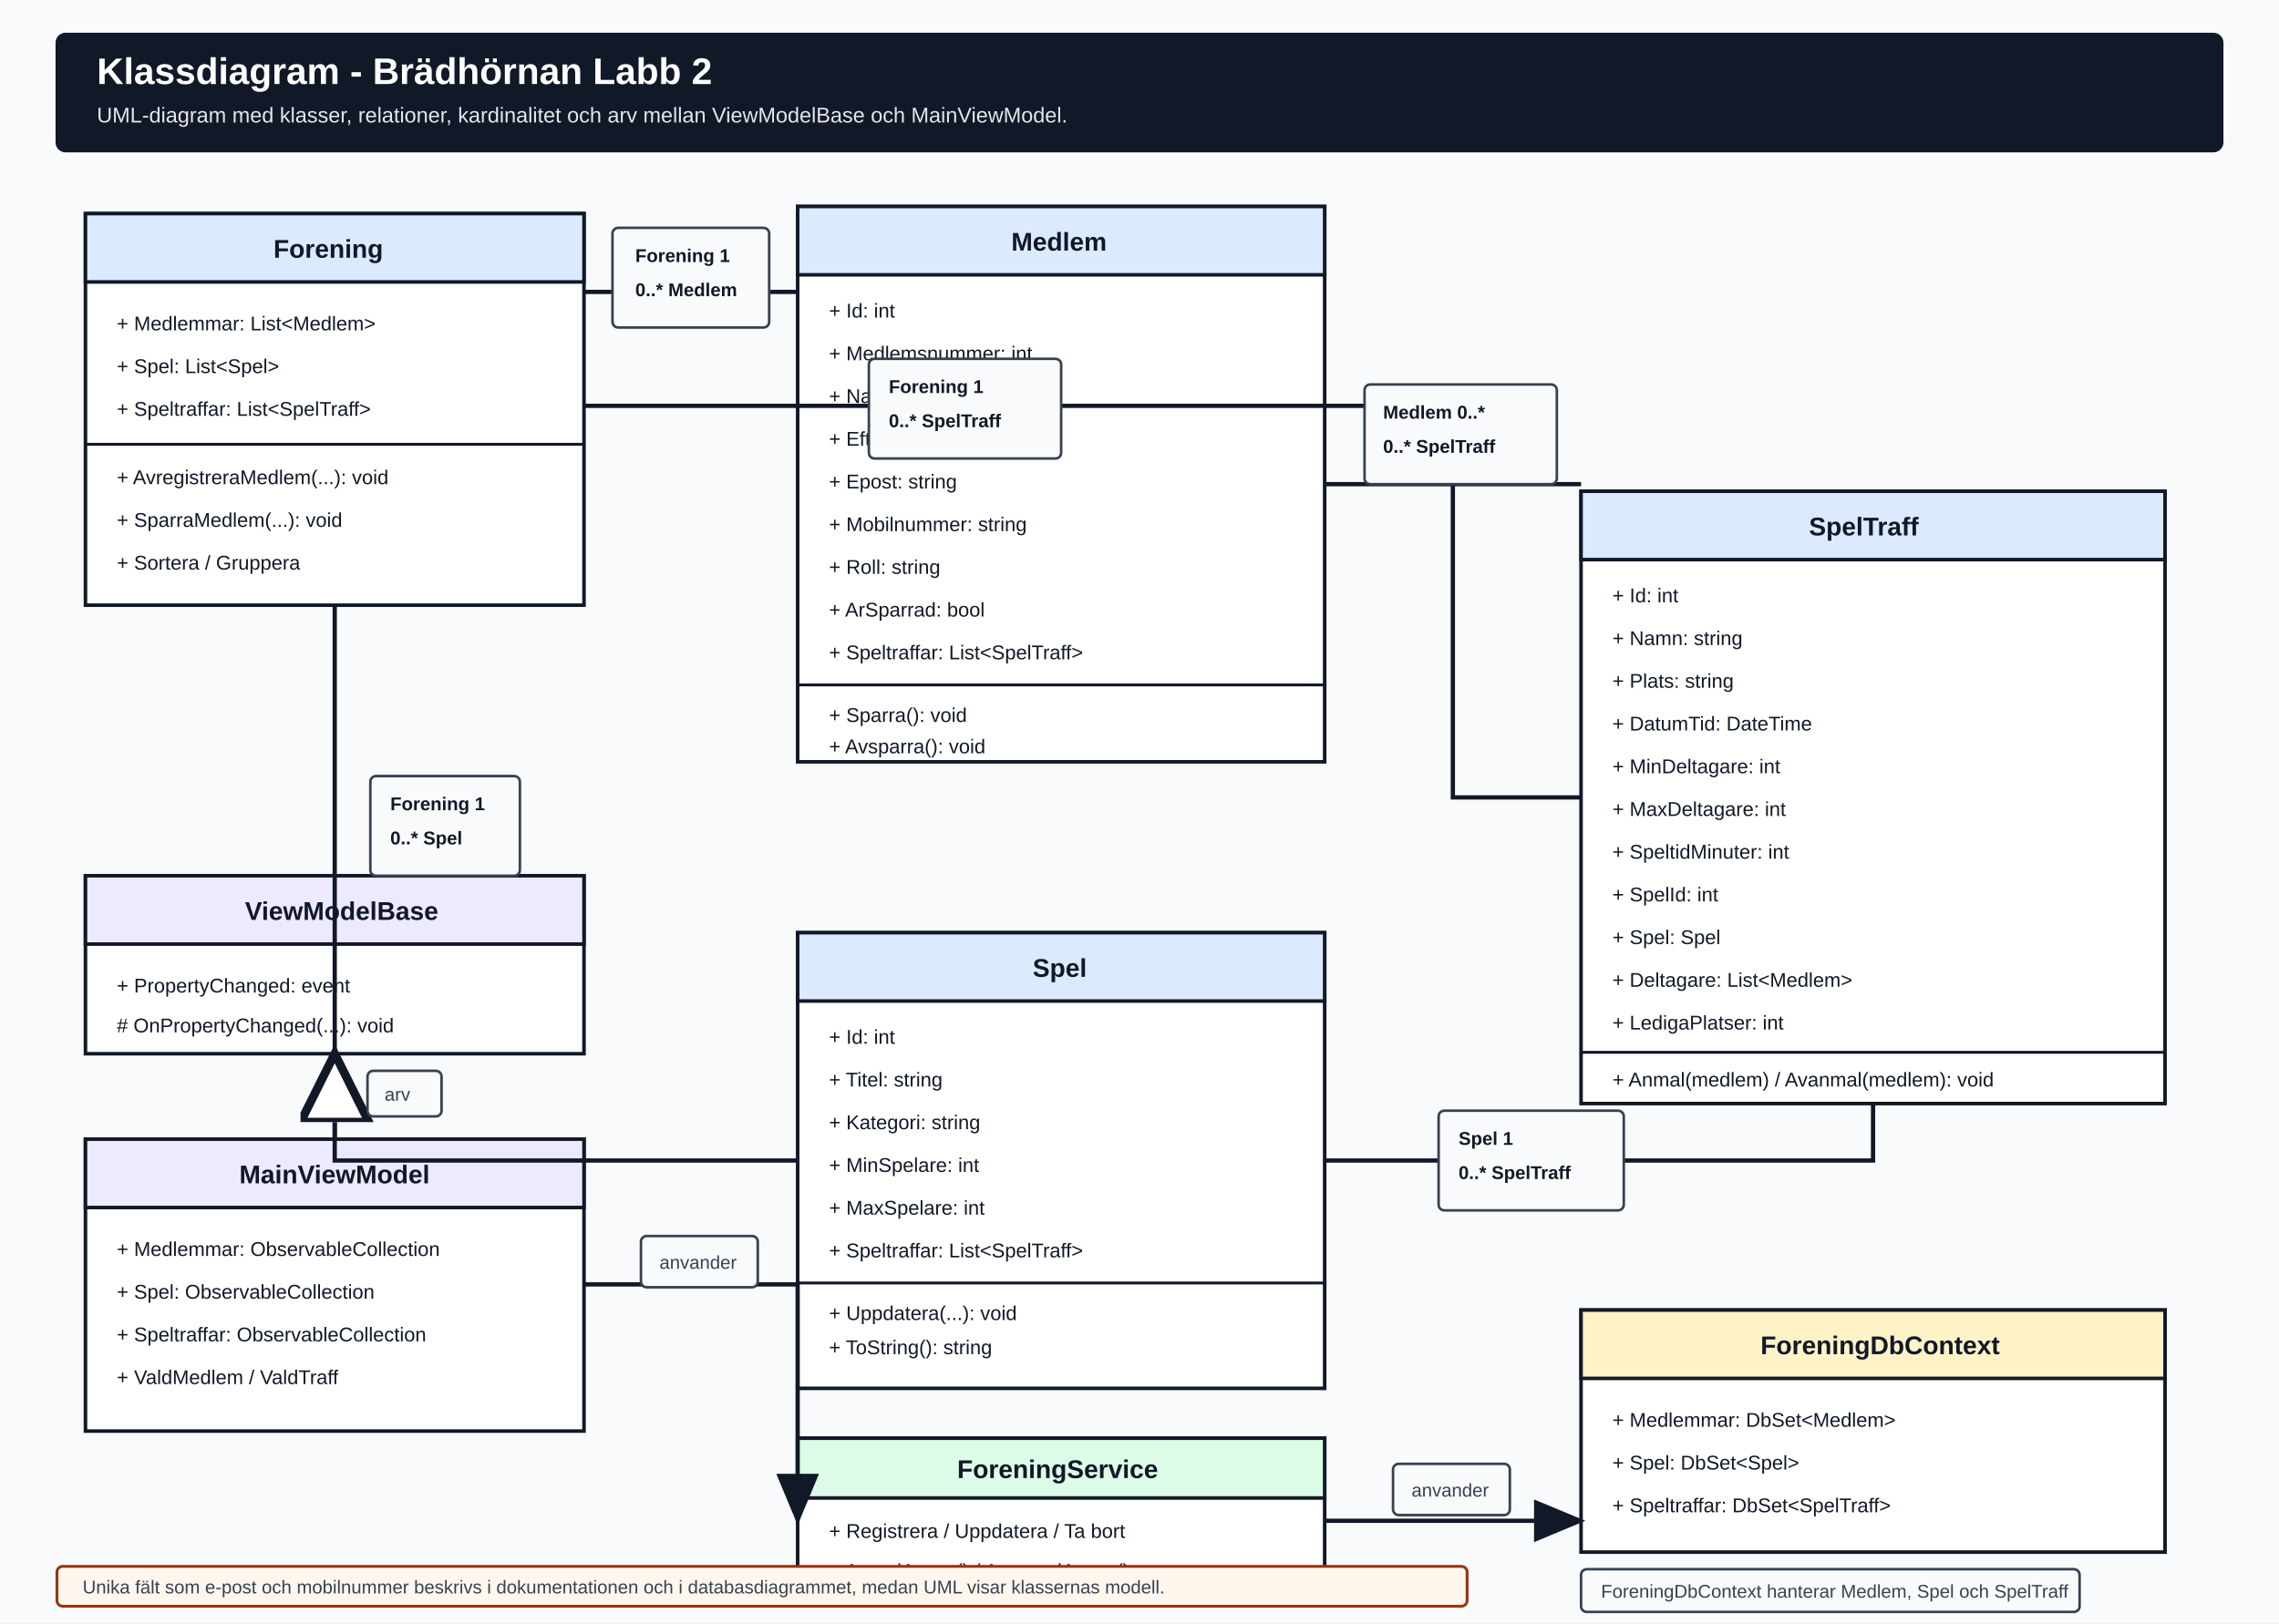
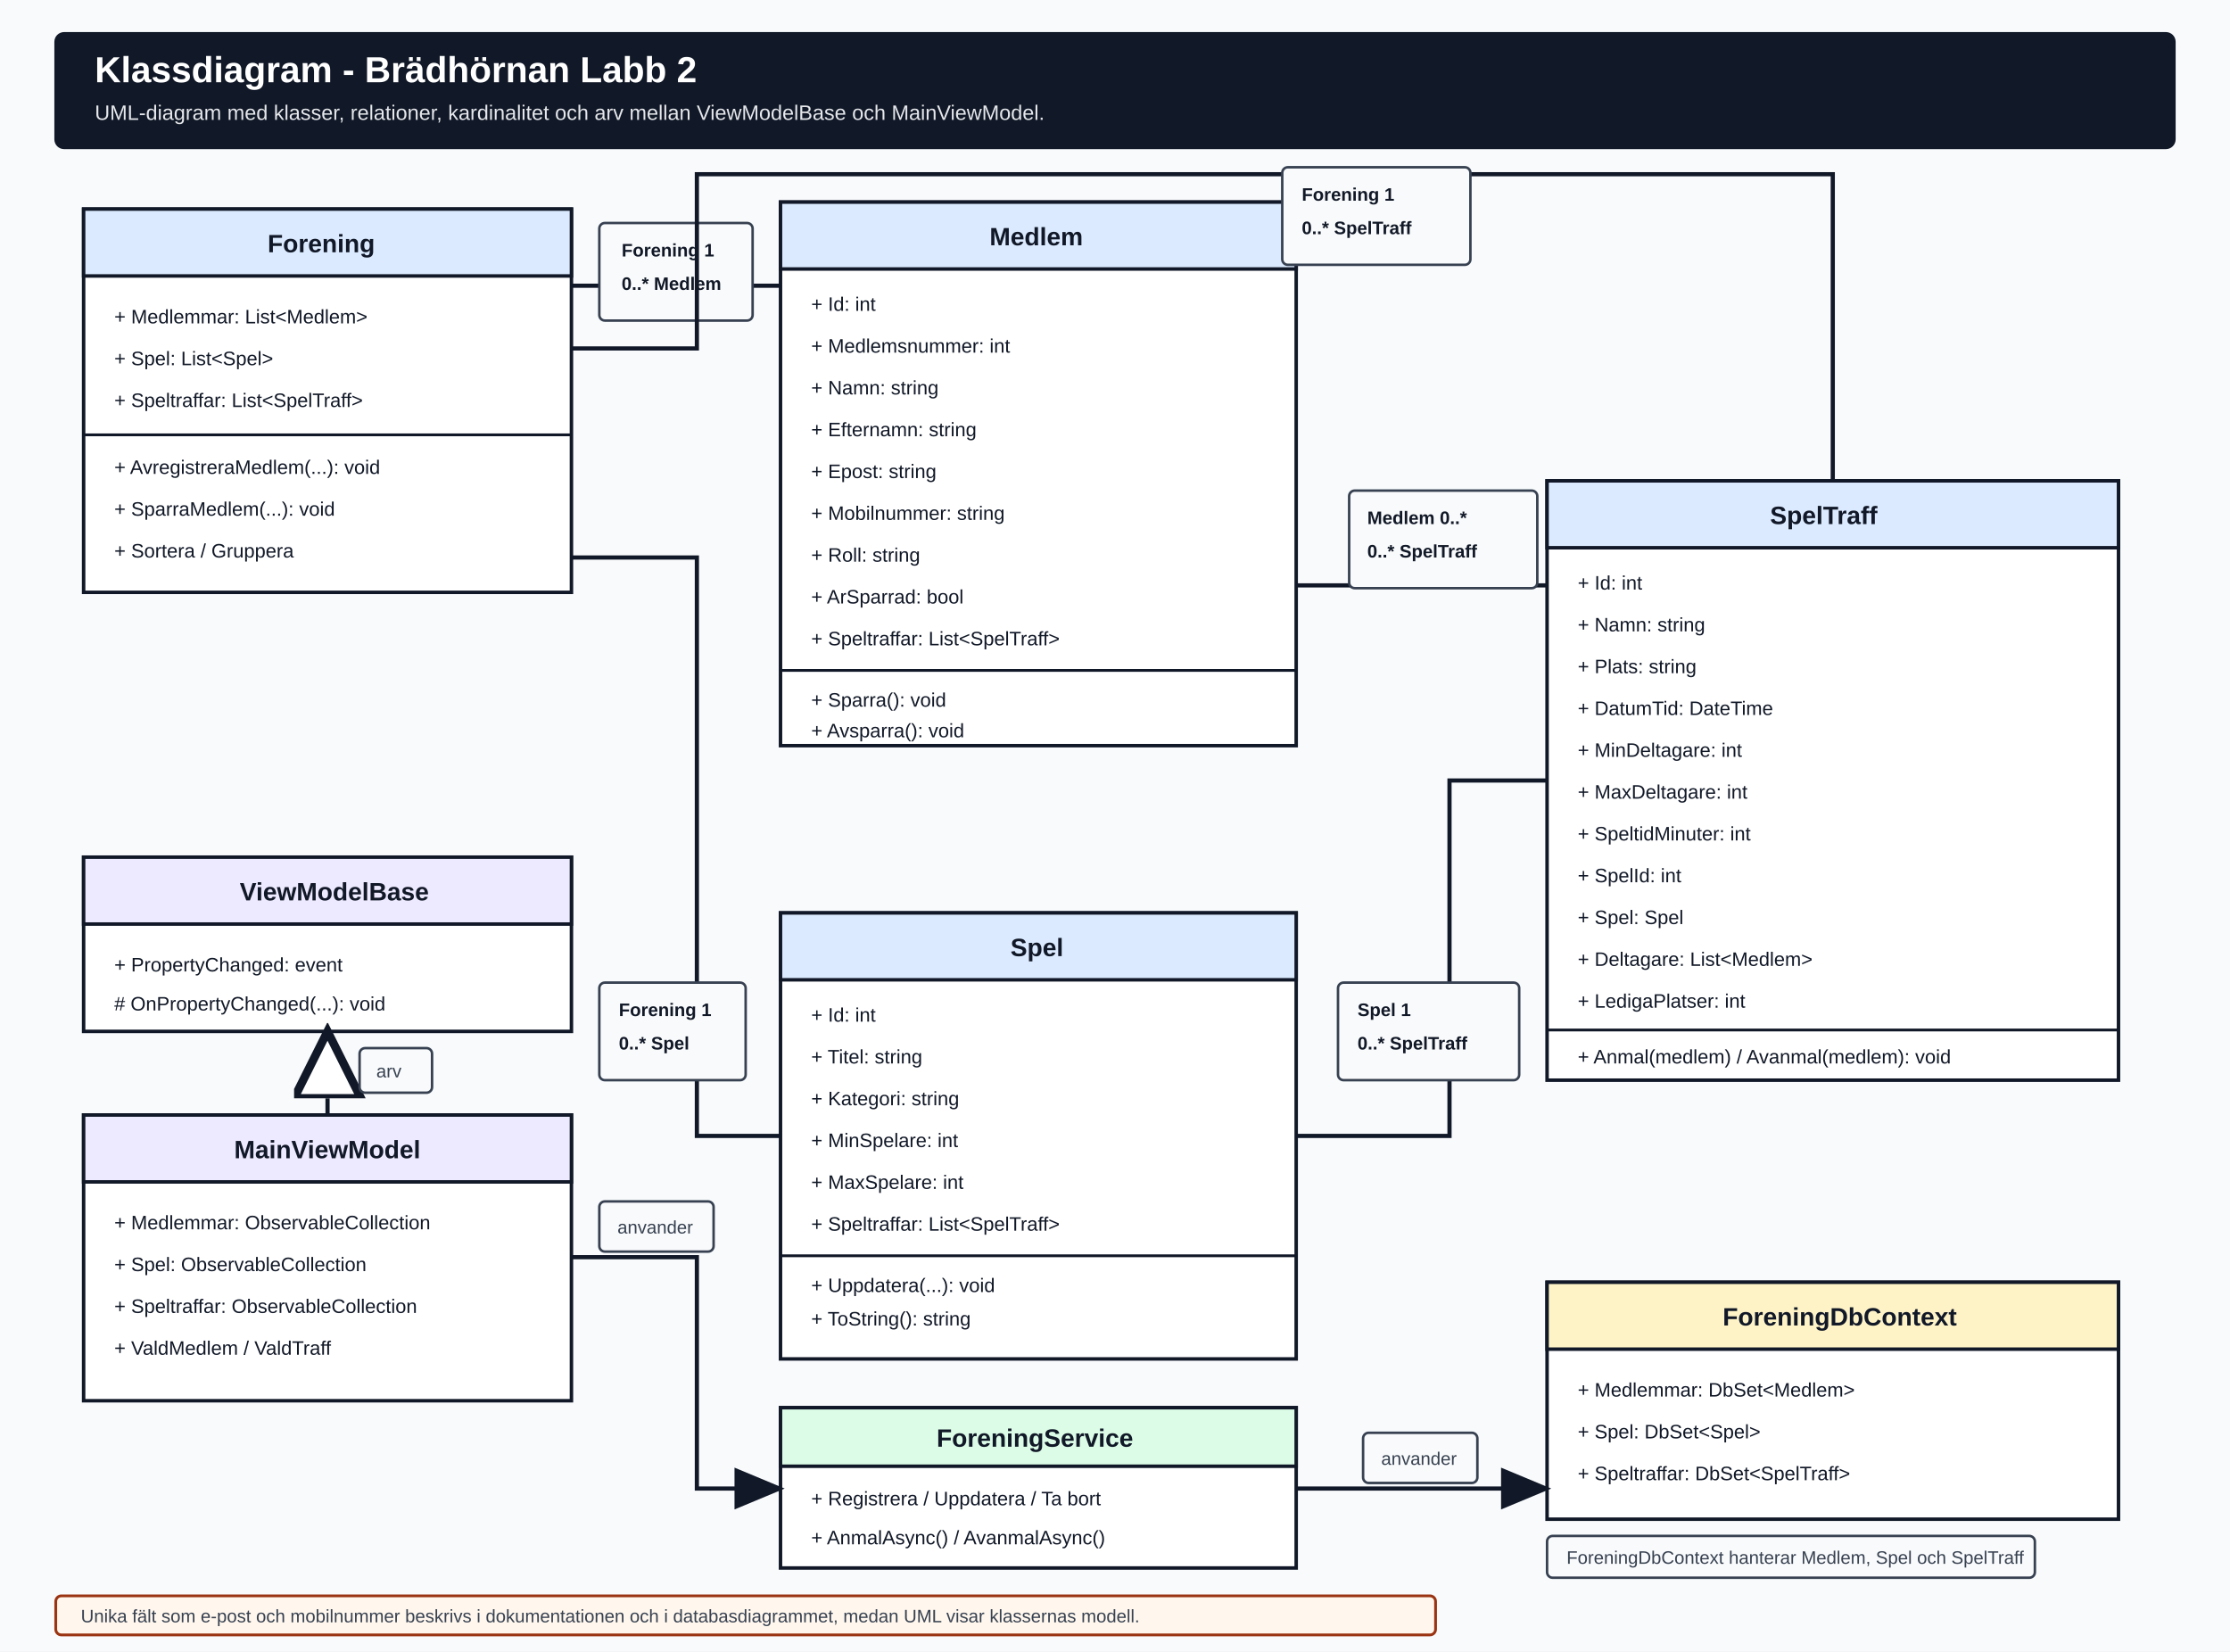
- <svg xmlns="http://www.w3.org/2000/svg" width="1600" height="1140" viewBox="0 0 1600 1140">
+ <svg xmlns="http://www.w3.org/2000/svg" width="1600" height="1185" viewBox="0 0 1600 1185">
  <style>
    .page { fill: #f8fafc; }
    .titleBox { fill: #111827; stroke: #111827; stroke-width: 2; }
    .title { font: bold 26px Arial, sans-serif; fill: #ffffff; }
    .subtitle { font: 15px Arial, sans-serif; fill: #e5e7eb; }
    .classBox { fill: #ffffff; stroke: #111827; stroke-width: 2.5; }
    .domainHead { fill: #dbeafe; stroke: #111827; stroke-width: 2.5; }
    .serviceHead { fill: #dcfce7; stroke: #111827; stroke-width: 2.5; }
    .viewHead { fill: #ede9fe; stroke: #111827; stroke-width: 2.5; }
    .dbHead { fill: #fef3c7; stroke: #111827; stroke-width: 2.5; }
    .sectionLine { stroke: #111827; stroke-width: 2; }
    .className { font: bold 18px Arial, sans-serif; fill: #111827; }
    .member { font: 14px Arial, sans-serif; fill: #111827; }
    .method { font: 14px Arial, sans-serif; fill: #111827; }
    .assoc { stroke: #111827; stroke-width: 3; fill: none; }
    .useLine { stroke: #111827; stroke-width: 3; fill: none; marker-end: url(#arrow); }
    .inherit { stroke: #111827; stroke-width: 3; fill: none; marker-end: url(#inheritArrow); }
    .labelBox { fill: #f9fafb; stroke: #374151; stroke-width: 1.8; }
    .label { font: bold 13px Arial, sans-serif; fill: #111827; }
    .small { font: 13px Arial, sans-serif; fill: #374151; }
    .legend { fill: #fff7ed; stroke: #9a3412; stroke-width: 2; }
  </style>
  <defs>
    <marker id="arrow" markerWidth="13" markerHeight="13" refX="11" refY="5" orient="auto" markerUnits="strokeWidth">
      <path d="M0,0 L0,10 L12,5 z" fill="#111827" />
    </marker>
    <marker id="inheritArrow" markerWidth="18" markerHeight="18" refX="16" refY="8" orient="auto" markerUnits="strokeWidth">
      <path d="M0,0 L16,8 L0,16 z" fill="#ffffff" stroke="#111827" stroke-width="2" />
    </marker>
  </defs>
-   <rect class="page" width="1600" height="1140" />
+   <rect class="page" width="1600" height="1185" />
  <g transform="translate(40 24)">
    <rect class="titleBox" width="1520" height="82" rx="6" />
    <text class="title" x="28" y="35">Klassdiagram - Brädhörnan Labb 2</text>
    <text class="subtitle" x="28" y="62">UML-diagram med klasser, relationer, kardinalitet och arv mellan ViewModelBase och MainViewModel.</text>
  </g>
  <g transform="translate(60 150)">
    <rect class="classBox" width="350" height="275" />
    <rect class="domainHead" width="350" height="48" />
    <text class="className" x="132" y="31">Forening</text>
    <text class="member" x="22" y="82">+ Medlemmar: List&lt;Medlem&gt;</text>
    <text class="member" x="22" y="112">+ Spel: List&lt;Spel&gt;</text>
    <text class="member" x="22" y="142">+ Speltraffar: List&lt;SpelTraff&gt;</text>
    <line class="sectionLine" x1="0" y1="162" x2="350" y2="162" />
    <text class="method" x="22" y="190">+ AvregistreraMedlem(...): void</text>
    <text class="method" x="22" y="220">+ SparraMedlem(...): void</text>
    <text class="method" x="22" y="250">+ Sortera / Gruppera</text>
  </g>
  <g transform="translate(560 145)">
    <rect class="classBox" width="370" height="390" />
    <rect class="domainHead" width="370" height="48" />
    <text class="className" x="150" y="31">Medlem</text>
    <text class="member" x="22" y="78">+ Id: int</text>
    <text class="member" x="22" y="108">+ Medlemsnummer: int</text>
    <text class="member" x="22" y="138">+ Namn: string</text>
    <text class="member" x="22" y="168">+ Efternamn: string</text>
    <text class="member" x="22" y="198">+ Epost: string</text>
    <text class="member" x="22" y="228">+ Mobilnummer: string</text>
    <text class="member" x="22" y="258">+ Roll: string</text>
    <text class="member" x="22" y="288">+ ArSparrad: bool</text>
    <text class="member" x="22" y="318">+ Speltraffar: List&lt;SpelTraff&gt;</text>
    <line class="sectionLine" x1="0" y1="336" x2="370" y2="336" />
    <text class="method" x="22" y="362">+ Sparra(): void</text>
    <text class="method" x="22" y="384">+ Avsparra(): void</text>
  </g>
  <g transform="translate(560 655)">
    <rect class="classBox" width="370" height="320" />
    <rect class="domainHead" width="370" height="48" />
    <text class="className" x="165" y="31">Spel</text>
    <text class="member" x="22" y="78">+ Id: int</text>
    <text class="member" x="22" y="108">+ Titel: string</text>
    <text class="member" x="22" y="138">+ Kategori: string</text>
    <text class="member" x="22" y="168">+ MinSpelare: int</text>
    <text class="member" x="22" y="198">+ MaxSpelare: int</text>
    <text class="member" x="22" y="228">+ Speltraffar: List&lt;SpelTraff&gt;</text>
    <line class="sectionLine" x1="0" y1="246" x2="370" y2="246" />
    <text class="method" x="22" y="272">+ Uppdatera(...): void</text>
    <text class="method" x="22" y="296">+ ToString(): string</text>
  </g>
  <g transform="translate(1110 345)">
    <rect class="classBox" width="410" height="430" />
    <rect class="domainHead" width="410" height="48" />
    <text class="className" x="160" y="31">SpelTraff</text>
    <text class="member" x="22" y="78">+ Id: int</text>
    <text class="member" x="22" y="108">+ Namn: string</text>
    <text class="member" x="22" y="138">+ Plats: string</text>
    <text class="member" x="22" y="168">+ DatumTid: DateTime</text>
    <text class="member" x="22" y="198">+ MinDeltagare: int</text>
    <text class="member" x="22" y="228">+ MaxDeltagare: int</text>
    <text class="member" x="22" y="258">+ SpeltidMinuter: int</text>
    <text class="member" x="22" y="288">+ SpelId: int</text>
    <text class="member" x="22" y="318">+ Spel: Spel</text>
    <text class="member" x="22" y="348">+ Deltagare: List&lt;Medlem&gt;</text>
    <text class="member" x="22" y="378">+ LedigaPlatser: int</text>
    <line class="sectionLine" x1="0" y1="394" x2="410" y2="394" />
    <text class="method" x="22" y="418">+ Anmal(medlem) / Avanmal(medlem): void</text>
  </g>
  <g transform="translate(60 615)">
    <rect class="classBox" width="350" height="125" />
    <rect class="viewHead" width="350" height="48" />
    <text class="className" x="112" y="31">ViewModelBase</text>
    <text class="member" x="22" y="82">+ PropertyChanged: event</text>
    <text class="method" x="22" y="110"># OnPropertyChanged(...): void</text>
  </g>
  <g transform="translate(60 800)">
    <rect class="classBox" width="350" height="205" />
    <rect class="viewHead" width="350" height="48" />
    <text class="className" x="108" y="31">MainViewModel</text>
    <text class="member" x="22" y="82">+ Medlemmar: ObservableCollection</text>
    <text class="member" x="22" y="112">+ Spel: ObservableCollection</text>
    <text class="member" x="22" y="142">+ Speltraffar: ObservableCollection</text>
    <text class="member" x="22" y="172">+ ValdMedlem / ValdTraff</text>
  </g>
  <g transform="translate(560 1010)">
    <rect class="classBox" width="370" height="115" />
    <rect class="serviceHead" width="370" height="42" />
    <text class="className" x="112" y="28">ForeningService</text>
    <text class="method" x="22" y="70">+ Registrera / Uppdatera / Ta bort</text>
    <text class="method" x="22" y="98">+ AnmalAsync() / AvanmalAsync()</text>
  </g>
  <g transform="translate(1110 920)">
    <rect class="classBox" width="410" height="170" />
    <rect class="dbHead" width="410" height="48" />
    <text class="className" x="126" y="31">ForeningDbContext</text>
    <text class="member" x="22" y="82">+ Medlemmar: DbSet&lt;Medlem&gt;</text>
    <text class="member" x="22" y="112">+ Spel: DbSet&lt;Spel&gt;</text>
    <text class="member" x="22" y="142">+ Speltraffar: DbSet&lt;SpelTraff&gt;</text>
  </g>
  <path class="assoc" d="M410 205 H560" />
  <g transform="translate(430 160)">
    <rect class="labelBox" width="110" height="70" rx="4" />
    <text class="label" x="16" y="24">Forening 1</text>
    <text class="label" x="16" y="48">0..* Medlem</text>
  </g>
-   <path class="assoc" d="M235 425 V815 H560" />
-   <g transform="translate(260 545)">
+   <path class="assoc" d="M410 400 H500 V815 H560" />
+   <g transform="translate(430 705)">
    <rect class="labelBox" width="105" height="70" rx="4" />
    <text class="label" x="14" y="24">Forening 1</text>
    <text class="label" x="14" y="48">0..* Spel</text>
  </g>
-   <path class="assoc" d="M410 285 H1020 V560 H1110" />
-   <g transform="translate(610 252)">
+   <path class="assoc" d="M410 250 H500 V125 H1315 V345" />
+   <g transform="translate(920 120)">
    <rect class="labelBox" width="135" height="70" rx="4" />
    <text class="label" x="14" y="24">Forening 1</text>
    <text class="label" x="14" y="48">0..* SpelTraff</text>
  </g>
-   <path class="assoc" d="M930 815 H1315 V775" />
-   <g transform="translate(1010 780)">
+   <path class="assoc" d="M930 815 H1040 V560 H1110" />
+   <g transform="translate(960 705)">
    <rect class="labelBox" width="130" height="70" rx="4" />
    <text class="label" x="14" y="24">Spel 1</text>
    <text class="label" x="14" y="48">0..* SpelTraff</text>
  </g>
-   <path class="assoc" d="M930 340 H1110" />
-   <g transform="translate(958 270)">
+   <path class="assoc" d="M930 420 H1110" />
+   <g transform="translate(968 352)">
    <rect class="labelBox" width="135" height="70" rx="4" />
    <text class="label" x="13" y="24">Medlem 0..*</text>
    <text class="label" x="13" y="48">0..* SpelTraff</text>
  </g>
  <path class="inherit" d="M235 800 V740" />
  <g transform="translate(258 752)">
    <rect class="labelBox" width="52" height="32" rx="4" />
    <text class="small" x="12" y="21">arv</text>
  </g>
-   <path class="useLine" d="M410 902 H560 V1068" />
-   <g transform="translate(450 868)">
+   <path class="useLine" d="M410 902 H500 V1068 H560" />
+   <g transform="translate(430 862)">
    <rect class="labelBox" width="82" height="36" rx="4" />
    <text class="small" x="13" y="23">anvander</text>
  </g>
  <path class="useLine" d="M930 1068 H1110" />
  <g transform="translate(978 1028)">
    <rect class="labelBox" width="82" height="36" rx="4" />
    <text class="small" x="13" y="23">anvander</text>
  </g>
  <g transform="translate(1110 1102)">
    <rect class="labelBox" width="350" height="30" rx="4" />
    <text class="small" x="14" y="20">ForeningDbContext hanterar Medlem, Spel och SpelTraff</text>
  </g>
-   <g transform="translate(40 1100)">
+   <g transform="translate(40 1145)">
    <rect class="legend" width="990" height="28" rx="4" />
    <text class="small" x="18" y="19">Unika fält som e-post och mobilnummer beskrivs i dokumentationen och i databasdiagrammet, medan UML visar klassernas modell.</text>
  </g>
</svg>
